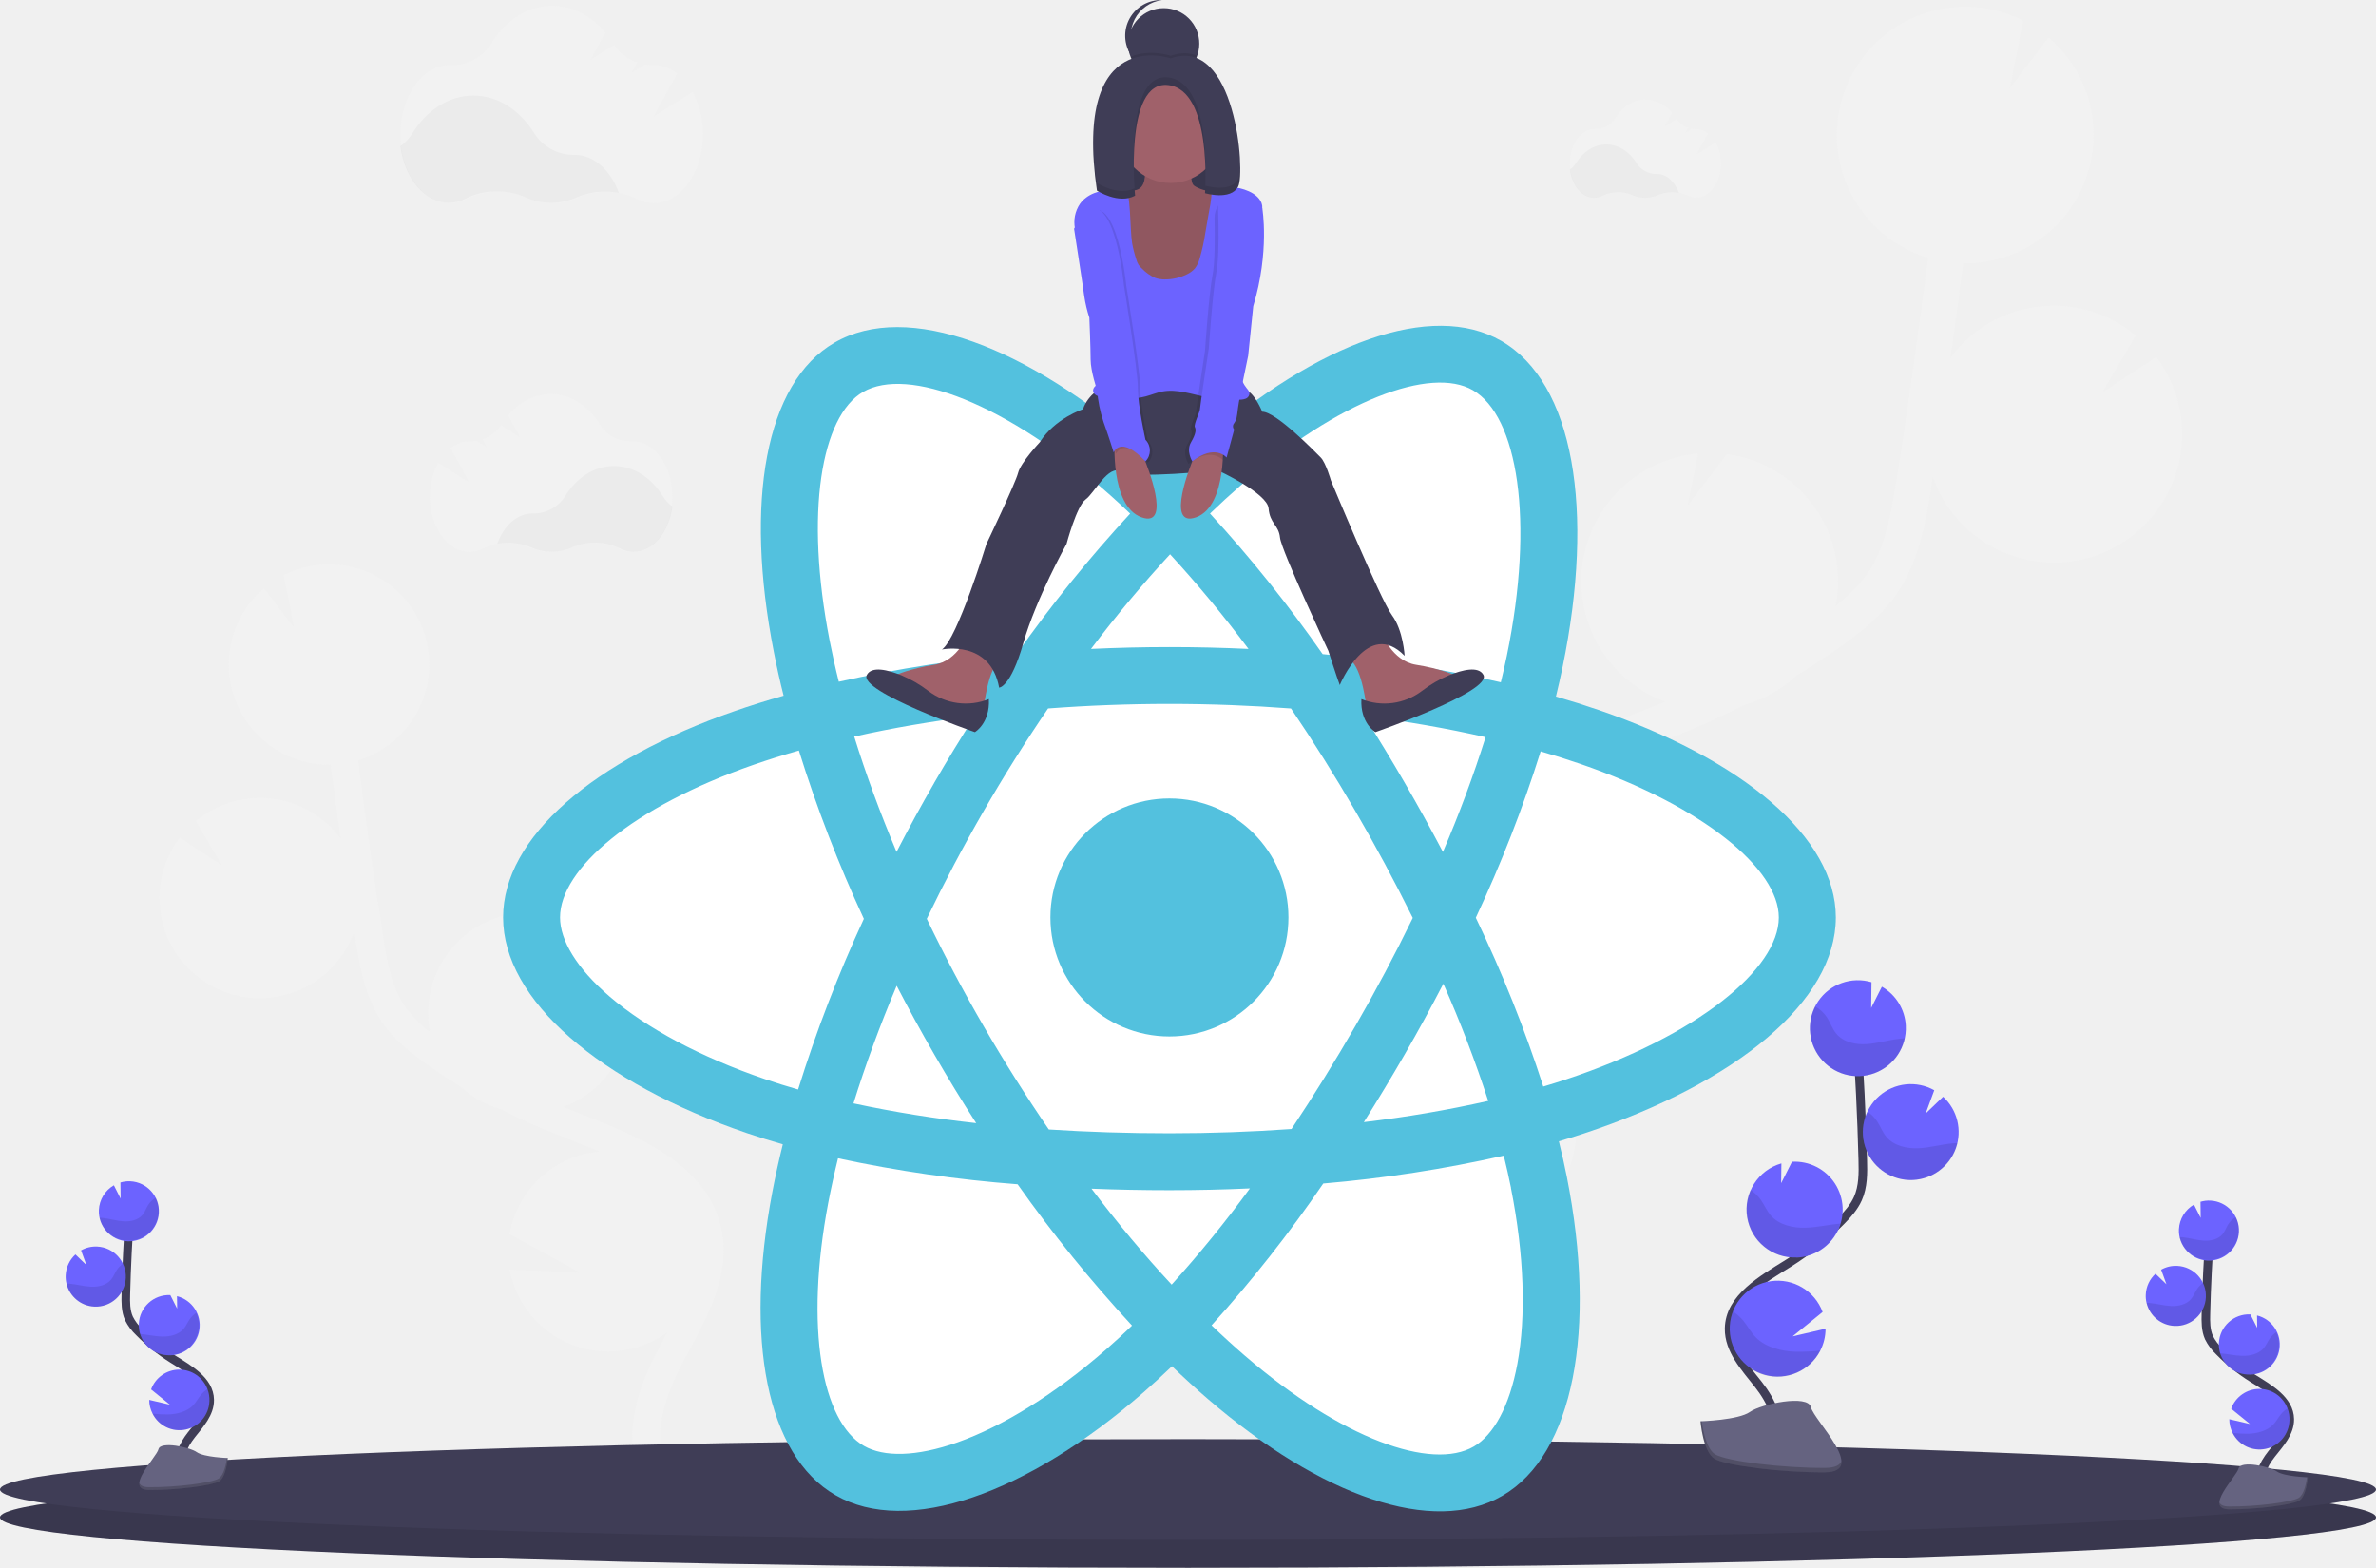
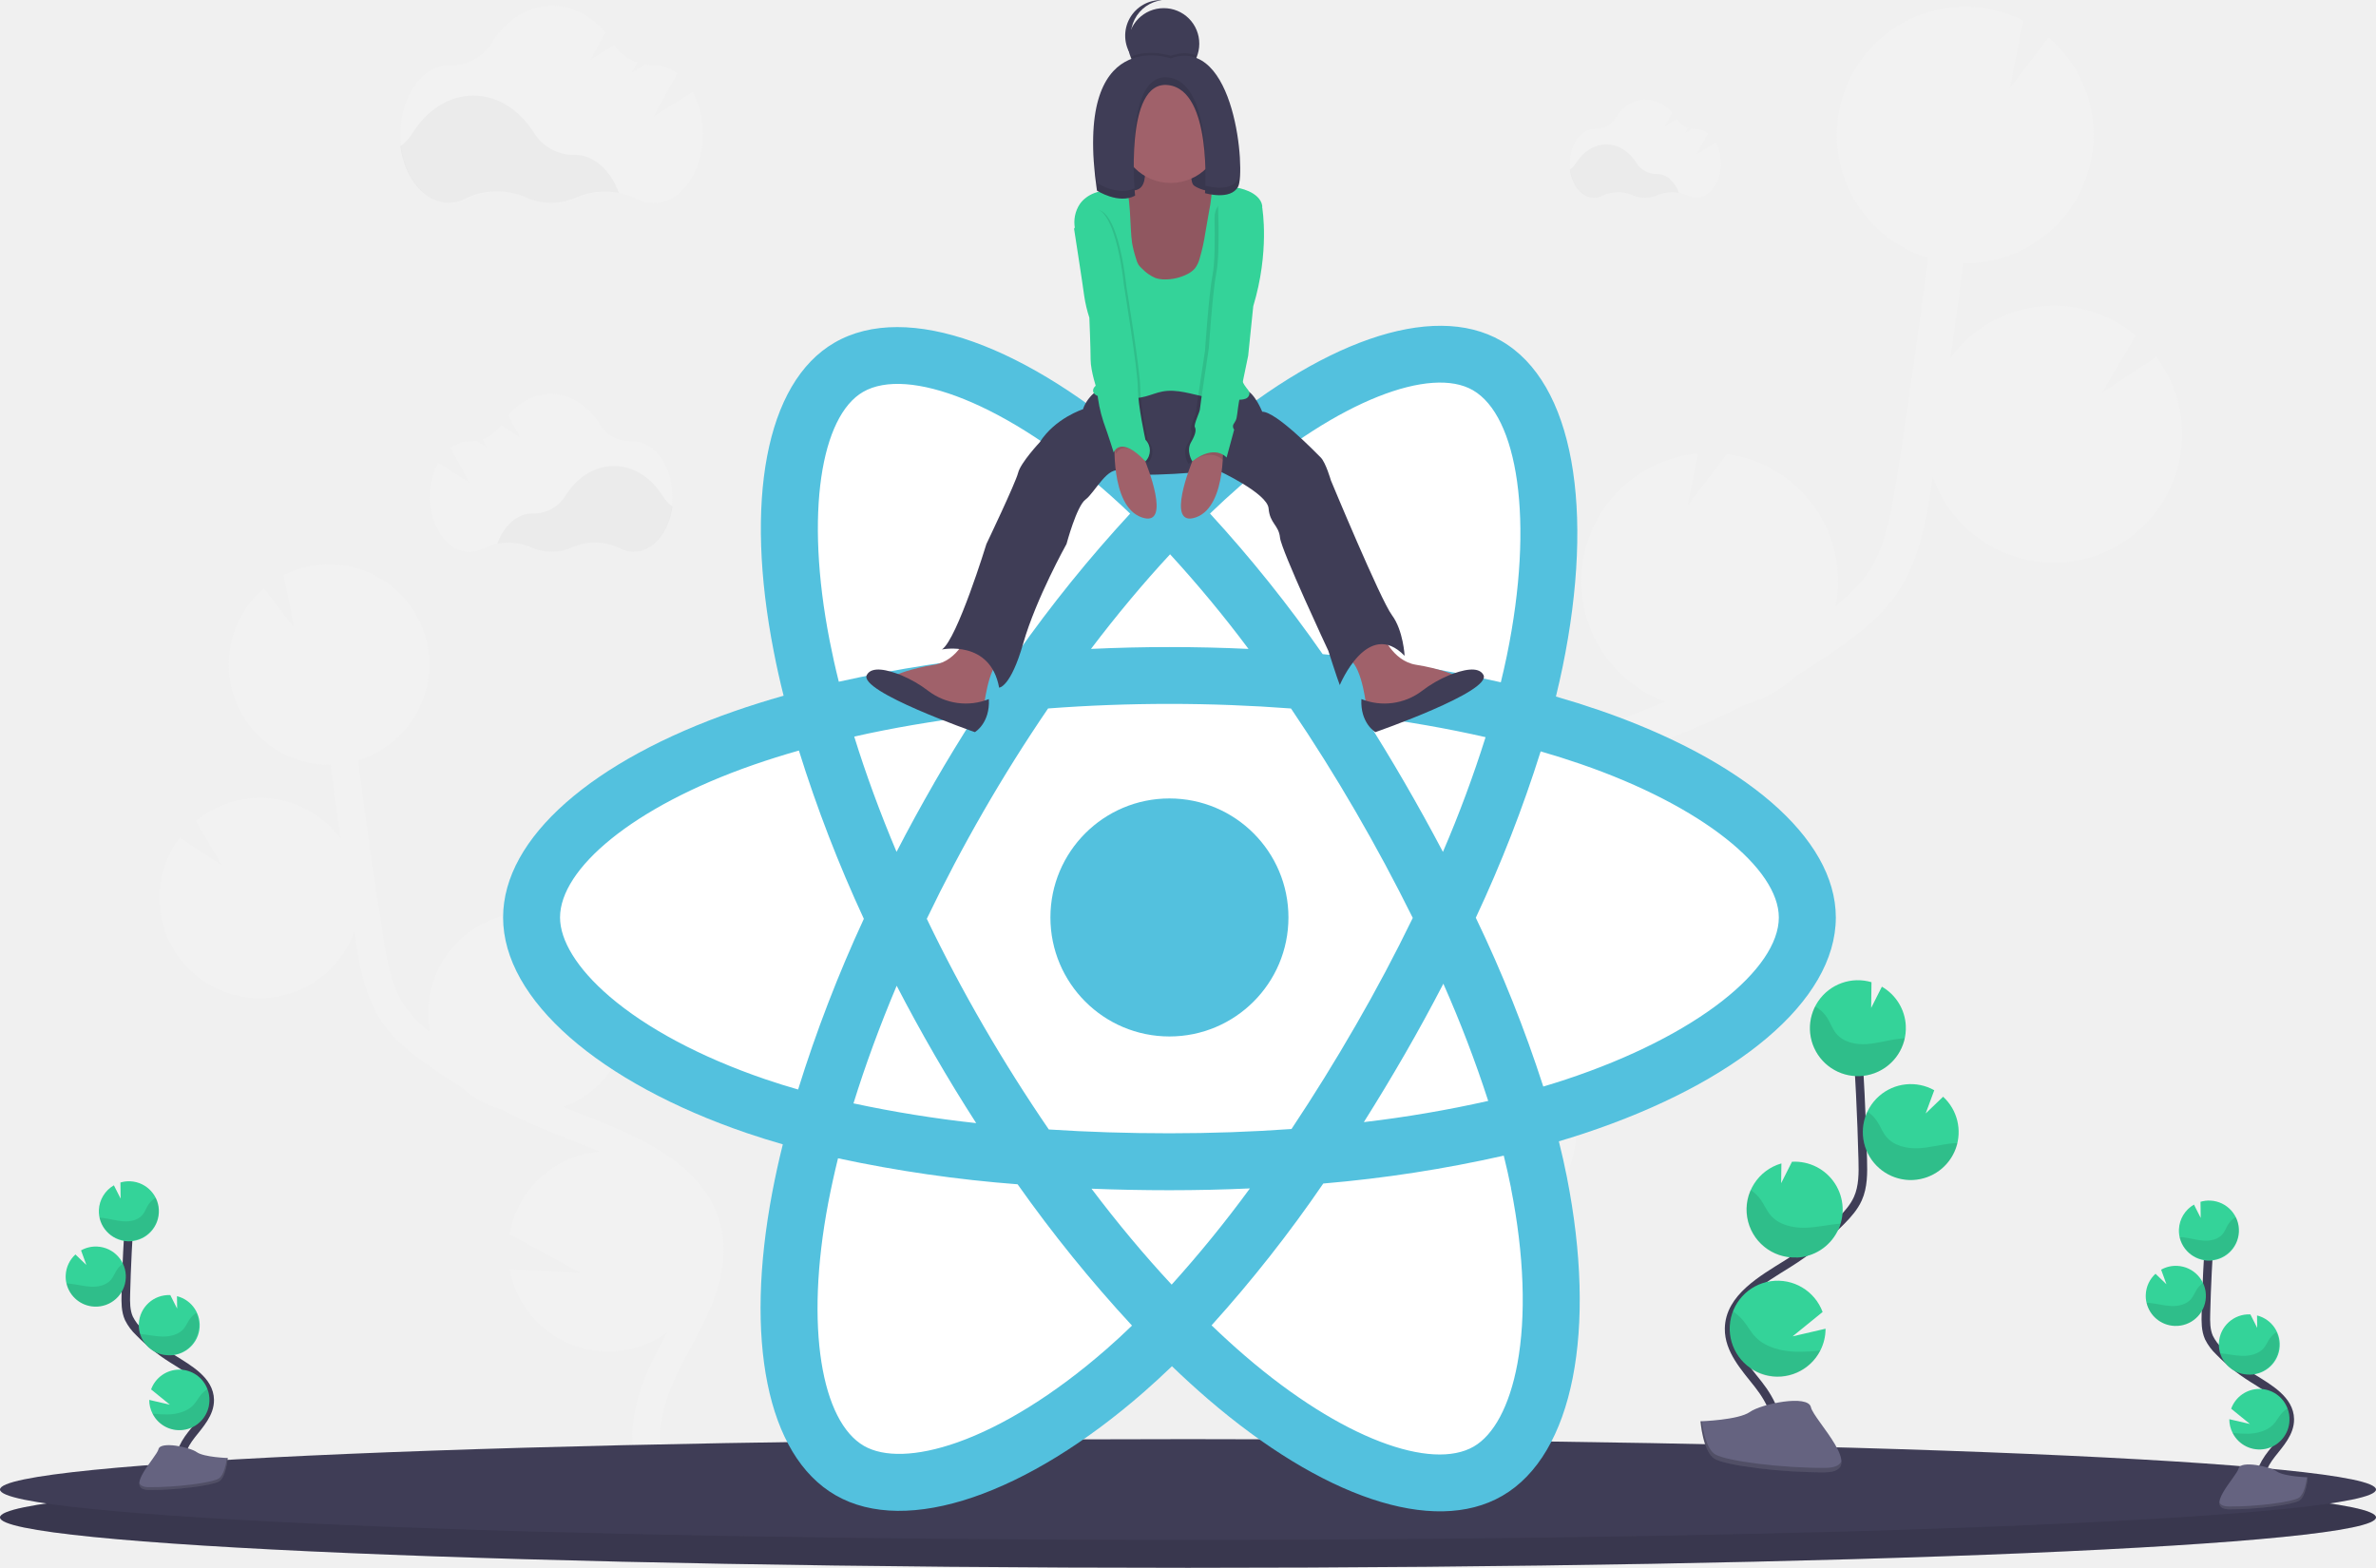
<svg xmlns="http://www.w3.org/2000/svg" id="a75d69e6-d07c-4db3-9c83-72b2470e5561" data-name="Layer 1" width="1108" height="731.18" viewBox="0 0 1108 731.18">
  <path d="M813.68,415.2l6.89-2.7c.66-.26,1.31-.54,2-.81a59.85,59.85,0,0,1,15.28-115.77l-4.8,24.2,18.22-23.92.16,0a59.87,59.87,0,0,1,51.16,67.45c-.15,1.13-.39,2.23-.6,3.34,5.61-4.43,10.87-9.32,14.81-15,8-11.54,10.71-25.76,13.47-43.17,5.47-34.48,10.4-69.34,14.84-104.18a59.83,59.83,0,0,1-42-65.36c.25-1.82.6-3.59,1-5.34.1-.44.2-.88.31-1.31.43-1.69.91-3.35,1.47-5,.09-.27.21-.52.3-.78.5-1.37,1-2.72,1.65-4,.22-.5.44-1,.67-1.47.69-1.43,1.42-2.83,2.22-4.19.27-.45.56-.88.83-1.33.62-1,1.27-2,1.94-2.93.36-.5.71-1,1.08-1.49l.27-.39,0,0a59.81,59.81,0,0,1,74.64-17l-6.24,31.49,18-23.64a59.5,59.5,0,0,1,16.32,68.62h.07c-.17.4-.38.78-.55,1.18-.33.74-.67,1.47-1,2.2-.46.93-1,1.84-1.45,2.74-.38.68-.75,1.36-1.16,2-.59,1-1.23,1.9-1.87,2.83-.38.54-.73,1.1-1.12,1.63-1,1.39-2.12,2.72-3.26,4-.4.45-.83.86-1.25,1.3-.81.86-1.62,1.71-2.48,2.52-.53.5-1.09,1-1.64,1.46-.79.7-1.6,1.38-2.43,2-.59.47-1.19.92-1.79,1.36-.87.63-1.75,1.22-2.64,1.81-.6.39-1.2.78-1.81,1.15-1,.61-2.05,1.17-3.1,1.72-.53.27-1,.57-1.59.83-1.58.77-3.2,1.48-4.85,2.11-.31.12-.64.21-.95.32-1.38.5-2.77,1-4.18,1.35-.61.17-1.23.31-1.85.46-1.15.28-2.31.54-3.48.76q-1,.18-2.07.33c-1.15.17-2.31.3-3.48.4-.69.06-1.37.12-2.07.16-1.26.06-2.53.07-3.8.06a2.08,2.08,0,0,0-.25,0q-2.82,22-5.92,44A59.82,59.82,0,0,1,1042,240.88l-15.68,26.58,25.21-16.59a59.68,59.68,0,0,1,11.5,44.16,58.76,58.76,0,0,1-4.5,15.94,59.83,59.83,0,0,1-111.19-4c-.23,1.48-.45,3-.68,4.46-2.44,15.35-5.47,34.46-16.23,50-7.29,10.56-17.33,18.36-27.09,25.22q-9.52,6.7-19.48,12.77a59.85,59.85,0,0,1-24.53,13.74q-16,8.19-32.69,14.81l-6.95,2.72c-6.25,2.44-12.65,4.94-19,7.6,1,.09,2,.17,3,.3a59.9,59.9,0,0,1,50.86,49.05l-42.31,23.11,42.18-1.89A59.16,59.16,0,0,1,843,534.54a59.87,59.87,0,0,1-82.7,11.74l2.1,3.91c1.4,2.58,2.78,5.15,4.12,7.7,18.33,34.74,19.66,64.74,3.75,84.49l-13-10.45c15.49-19.22,3.2-49.77-5.5-66.27-1.32-2.5-2.68-5-4-7.56C736,536.27,722.65,511.53,728,485.2,736,445.5,779.05,428.7,813.68,415.2Z" transform="translate(-46 -84.41)" fill="#f2f2f2" />
  <path d="M315.6,603.42l-5.38-2.11c-.52-.2-1-.43-1.54-.63a46.75,46.75,0,0,0-11.94-90.42l3.75,18.9-14.22-18.68h-.13a46.76,46.76,0,0,0-40,52.68c.12.89.31,1.74.47,2.61a55.84,55.84,0,0,1-11.56-11.73c-6.23-9-8.37-20.12-10.53-33.71C220.29,493.4,216.45,466.18,213,439a46.72,46.72,0,0,0,32.77-51.05c-.2-1.42-.47-2.8-.79-4.17l-.24-1c-.34-1.32-.71-2.62-1.15-3.88-.07-.21-.16-.41-.24-.61-.39-1.07-.82-2.12-1.28-3.15-.18-.38-.35-.77-.53-1.15-.54-1.11-1.11-2.2-1.73-3.26-.21-.36-.44-.7-.65-1-.49-.78-1-1.55-1.52-2.29-.28-.39-.55-.79-.84-1.17l-.21-.3h0a46.76,46.76,0,0,0-58.29-13.32l4.88,24.6-14.07-18.46a46.48,46.48,0,0,0-12.75,53.59h-.05c.13.31.29.61.43.92.26.58.52,1.15.8,1.72q.54,1.08,1.14,2.13c.29.54.58,1.07.9,1.59.46.75,1,1.48,1.46,2.21.3.42.57.86.88,1.27.8,1.08,1.65,2.12,2.54,3.13.31.35.65.67,1,1,.63.67,1.27,1.33,1.94,2,.41.4.85.77,1.28,1.14q.93.83,1.89,1.59c.46.36.93.71,1.4,1.06.68.49,1.37,1,2.06,1.41.47.31.94.61,1.42.9.79.48,1.6.91,2.42,1.34.42.22.82.45,1.24.66,1.24.6,2.5,1.15,3.79,1.64.24.1.5.16.74.25,1.07.39,2.16.75,3.27,1.06.47.13,1,.24,1.44.35.9.22,1.8.43,2.72.6l1.61.26c.9.13,1.81.23,2.72.31.54.05,1.07.09,1.62.12,1,.05,2,.06,3,.05h.19q2.2,17.22,4.62,34.41a46.71,46.71,0,0,0-67.48-8.14L149.49,488l-19.68-12.95a46.57,46.57,0,0,0-9,34.49A45.8,45.8,0,0,0,124.34,522a46.73,46.73,0,0,0,86.84-3.12c.18,1.15.35,2.32.53,3.48,1.9,12,4.27,26.92,12.67,39.08,5.7,8.24,13.54,14.33,21.16,19.69q7.44,5.24,15.21,10a46.88,46.88,0,0,0,19.16,10.74c8.32,4.26,16.84,8.14,25.54,11.56l5.42,2.13c4.88,1.9,9.88,3.85,14.81,5.93-.78.07-1.57.13-2.36.24A46.77,46.77,0,0,0,283.6,660l33,18-32.94-1.47a46.78,46.78,0,0,0,73.57,29.2c-.55,1-1.09,2-1.64,3.05-1.09,2-2.17,4-3.22,6-14.31,27.13-15.35,50.57-2.92,66l10.13-8.16c-12.1-15-2.5-38.87,4.3-51.76,1-1.95,2.09-3.92,3.16-5.9,9.19-17,19.61-36.37,15.46-56.94C376.29,627.08,342.64,614,315.6,603.42Z" transform="translate(-46 -84.41)" fill="#f2f2f2" />
  <ellipse cx="554" cy="707.68" rx="554" ry="23.5" fill="#3f3d56" />
  <ellipse cx="554" cy="707.68" rx="554" ry="23.5" opacity="0.1" />
  <ellipse cx="554" cy="694.68" rx="554" ry="23.5" fill="#3f3d56" />
  <path d="M131,770.73c-3-5.51.4-12.26,4.28-17.18s8.61-10,8.51-16.29c-.14-9-9.7-14.31-17.33-19.08a84.78,84.78,0,0,1-15.56-12.51,23,23,0,0,1-4.78-6.4c-1.58-3.52-1.53-7.52-1.43-11.38q.5-19.26,1.9-38.48" transform="translate(-46 -84.41)" fill="none" stroke="#3f3d56" stroke-miterlimit="10" stroke-width="4" />
-   <path d="M92.11,648.7a14,14,0,0,1,7-11.49l3.14,6.21-.09-7.52a13.86,13.86,0,0,1,4.62-.56A14,14,0,1,1,92.11,648.7Z" transform="translate(-46 -84.41)" fill="#6c63ff" />
-   <path d="M117.14,743.7a14,14,0,0,0,26.5-5.76,13.82,13.82,0,0,0-.91-5.69,14,14,0,0,0-26.27.15l8.77,7.13-9.64-2.24A13.89,13.89,0,0,0,117.14,743.7Z" transform="translate(-46 -84.41)" fill="#6c63ff" />
-   <path d="M124.07,716.45a14,14,0,0,0,4.46-27.54l.07,5.79-3.18-6.29h0a14,14,0,0,0-1.31,28.05Z" transform="translate(-46 -84.41)" fill="#6c63ff" />
-   <path d="M90,693.78a14,14,0,0,0,1.32-28,13.88,13.88,0,0,0-7.52,1.78l2.48,6.8-5.11-4.9a14,14,0,0,0-4.53,9.69A13.33,13.33,0,0,0,77,683,14,14,0,0,0,90,693.78Z" transform="translate(-46 -84.41)" fill="#6c63ff" />
+   <path d="M92.11,648.7a14,14,0,0,1,7-11.49l3.14,6.21-.09-7.52a13.86,13.86,0,0,1,4.62-.56A14,14,0,1,1,92.11,648.7Z" transform="translate(-46 -84.41)" fill="#34d399" />
+   <path d="M117.14,743.7a14,14,0,0,0,26.5-5.76,13.82,13.82,0,0,0-.91-5.69,14,14,0,0,0-26.27.15l8.77,7.13-9.64-2.24A13.89,13.89,0,0,0,117.14,743.7Z" transform="translate(-46 -84.41)" fill="#34d399" />
+   <path d="M124.07,716.45a14,14,0,0,0,4.46-27.54l.07,5.79-3.18-6.29h0a14,14,0,0,0-1.31,28.05Z" transform="translate(-46 -84.41)" fill="#34d399" />
+   <path d="M90,693.78a14,14,0,0,0,1.32-28,13.88,13.88,0,0,0-7.52,1.78l2.48,6.8-5.11-4.9a14,14,0,0,0-4.53,9.69A13.33,13.33,0,0,0,77,683,14,14,0,0,0,90,693.78Z" transform="translate(-46 -84.41)" fill="#34d399" />
  <path d="M94,652.44c3.24.36,6.39,1.37,9.64,1.57s6.82-.58,8.88-3.1c1.11-1.37,1.66-3.09,2.59-4.57a10.08,10.08,0,0,1,3.54-3.33,14,14,0,1,1-26.24,9.32C92.94,652.35,93.47,652.39,94,652.44Z" transform="translate(-46 -84.41)" opacity="0.1" />
  <path d="M90,693.78a14,14,0,0,0,13.35-20,10.4,10.4,0,0,0-2.82,2.83c-1,1.51-1.61,3.25-2.78,4.64-2.19,2.57-5.92,3.41-9.31,3.25s-6.66-1.11-10-1.42c-.47,0-.94-.08-1.41-.09A14,14,0,0,0,90,693.78Z" transform="translate(-46 -84.41)" opacity="0.1" />
  <path d="M124.07,716.45a14,14,0,0,0,13.47-19.76,11.36,11.36,0,0,0-3,2.85c-1.09,1.54-1.77,3.31-3,4.73-2.36,2.64-6.34,3.57-9.93,3.48s-6.82-.93-10.28-1.19A14,14,0,0,0,124.07,716.45Z" transform="translate(-46 -84.41)" opacity="0.1" />
  <path d="M117.14,743.7a14,14,0,0,0,26.5-5.76,13.82,13.82,0,0,0-.91-5.69,14,14,0,0,0-3.08,2.74c-1.34,1.63-2.21,3.47-3.76,5-2.87,2.82-7.5,4-11.62,4.09A62.35,62.35,0,0,1,117.14,743.7Z" transform="translate(-46 -84.41)" opacity="0.1" />
  <path d="M152.19,764.39s-11.08-.34-14.41-2.72-17-5.22-17.87-1.4-16.65,19-4.14,19.06,29.06-2,32.39-4S152.19,764.39,152.19,764.39Z" transform="translate(-46 -84.41)" fill="#656380" />
  <path d="M115.54,778c12.51.1,29.06-2,32.4-4,2.53-1.54,3.54-7.09,3.88-9.65l.37,0s-.7,8.93-4,11-19.89,4.08-32.39,4c-3.61,0-4.86-1.31-4.79-3.22C111.48,777.26,112.86,778,115.54,778Z" transform="translate(-46 -84.41)" opacity="0.2" />
  <path d="M1101,779.73c-3-5.51.4-12.26,4.28-17.18s8.61-10,8.51-16.29c-.14-9-9.7-14.31-17.33-19.08a84.78,84.78,0,0,1-15.56-12.51,23,23,0,0,1-4.78-6.4c-1.58-3.52-1.53-7.52-1.43-11.38q.49-19.26,1.9-38.48" transform="translate(-46 -84.41)" fill="none" stroke="#3f3d56" stroke-miterlimit="10" stroke-width="4" />
-   <path d="M1062.11,657.7a14,14,0,0,1,7-11.49l3.14,6.21-.09-7.52a13.86,13.86,0,0,1,4.62-.56,14,14,0,1,1-14.68,13.36Z" transform="translate(-46 -84.41)" fill="#6c63ff" />
-   <path d="M1087.14,752.7a14,14,0,0,0,26.5-5.76,13.82,13.82,0,0,0-.91-5.69,14,14,0,0,0-26.27.15l8.77,7.13-9.64-2.24A13.89,13.89,0,0,0,1087.14,752.7Z" transform="translate(-46 -84.41)" fill="#6c63ff" />
-   <path d="M1094.07,725.45a14,14,0,0,0,4.46-27.54l.07,5.79-3.18-6.29h0a14,14,0,0,0-1.31,28.05Z" transform="translate(-46 -84.41)" fill="#6c63ff" />
-   <path d="M1060,702.78a14,14,0,0,0,1.32-28,13.88,13.88,0,0,0-7.52,1.78l2.48,6.8-5.11-4.9a14,14,0,0,0-4.53,9.69A13.33,13.33,0,0,0,1047,692,14,14,0,0,0,1060,702.78Z" transform="translate(-46 -84.41)" fill="#6c63ff" />
+   <path d="M1062.11,657.7a14,14,0,0,1,7-11.49l3.14,6.21-.09-7.52a13.86,13.86,0,0,1,4.62-.56,14,14,0,1,1-14.68,13.36Z" transform="translate(-46 -84.41)" fill="#34d399" />
+   <path d="M1087.14,752.7a14,14,0,0,0,26.5-5.76,13.82,13.82,0,0,0-.91-5.69,14,14,0,0,0-26.27.15l8.77,7.13-9.64-2.24A13.89,13.89,0,0,0,1087.14,752.7Z" transform="translate(-46 -84.41)" fill="#34d399" />
+   <path d="M1094.07,725.45a14,14,0,0,0,4.46-27.54l.07,5.79-3.18-6.29h0a14,14,0,0,0-1.31,28.05Z" transform="translate(-46 -84.41)" fill="#34d399" />
+   <path d="M1060,702.78a14,14,0,0,0,1.32-28,13.88,13.88,0,0,0-7.52,1.78l2.48,6.8-5.11-4.9a14,14,0,0,0-4.53,9.69A13.33,13.33,0,0,0,1047,692,14,14,0,0,0,1060,702.78Z" transform="translate(-46 -84.41)" fill="#34d399" />
  <path d="M1064,661.44c3.24.36,6.39,1.37,9.64,1.57s6.82-.58,8.88-3.1c1.11-1.37,1.66-3.09,2.59-4.57a10.08,10.08,0,0,1,3.54-3.33,14,14,0,1,1-26.24,9.32C1062.94,661.35,1063.47,661.39,1064,661.44Z" transform="translate(-46 -84.41)" opacity="0.1" />
  <path d="M1060,702.78a14,14,0,0,0,13.35-20,10.4,10.4,0,0,0-2.82,2.83c-1,1.51-1.61,3.25-2.78,4.64-2.19,2.57-5.92,3.41-9.31,3.25s-6.66-1.11-10-1.42c-.47,0-.94-.08-1.41-.09A14,14,0,0,0,1060,702.78Z" transform="translate(-46 -84.41)" opacity="0.1" />
  <path d="M1094.07,725.45a14,14,0,0,0,13.47-19.76,11.36,11.36,0,0,0-3,2.85c-1.09,1.54-1.77,3.31-3,4.73-2.36,2.64-6.34,3.57-9.93,3.48s-6.82-.93-10.28-1.19A14,14,0,0,0,1094.07,725.45Z" transform="translate(-46 -84.41)" opacity="0.1" />
  <path d="M1087.14,752.7a14,14,0,0,0,26.5-5.76,13.82,13.82,0,0,0-.91-5.69,14,14,0,0,0-3.08,2.74c-1.34,1.63-2.21,3.47-3.76,5-2.87,2.82-7.5,4-11.62,4.09A62.35,62.35,0,0,1,1087.14,752.7Z" transform="translate(-46 -84.41)" opacity="0.1" />
  <path d="M1122.19,773.39s-11.08-.34-14.41-2.72-17-5.22-17.87-1.4-16.65,19-4.14,19.06,29.06-2,32.39-4S1122.19,773.39,1122.19,773.39Z" transform="translate(-46 -84.41)" fill="#656380" />
  <path d="M1085.54,787c12.51.1,29.06-2,32.4-4,2.53-1.54,3.54-7.09,3.88-9.65l.37,0s-.7,8.93-4,11-19.89,4.08-32.39,4c-3.61,0-4.86-1.31-4.79-3.22C1081.48,786.26,1082.86,787,1085.54,787Z" transform="translate(-46 -84.41)" opacity="0.2" />
  <path d="M791.57,415.56q-9.92-3.4-20-6.3,1.66-6.79,3.09-13.65c15.14-73.51,5.24-132.73-28.57-152.22-32.42-18.7-85.44.8-139,47.39q-7.92,6.92-15.47,14.2-5.07-4.85-10.3-9.51C525.21,245.64,469,224.65,435.18,244.2c-32.39,18.75-42,74.42-28.35,144.09q2,10.35,4.59,20.58c-7.95,2.26-15.64,4.67-23,7.24C322.63,439,280.61,475,280.61,512.29c0,38.51,45.11,77.14,113.64,100.56q8.34,2.83,16.8,5.26-2.74,11-4.88,22.18c-13,68.46-2.84,122.82,29.46,141.45C469,801,525,781.2,579.52,733.54c4.31-3.77,8.63-7.77,13-11.95q8.18,7.89,16.79,15.32c52.82,45.45,105,63.81,137.26,45.12,33.33-19.29,44.16-77.69,30.1-148.73q-1.6-8.14-3.73-16.61,5.91-1.74,11.56-3.61c71.24-23.6,117.6-61.76,117.6-100.79,0-37.43-43.38-73.62-110.5-96.73Z" transform="translate(-46 -84.41)" fill="#53c1de" />
  <path d="M776.12,587.88c-3.4,1.13-6.88,2.21-10.44,3.27a621.6,621.6,0,0,0-31.47-78.73,623.06,623.06,0,0,0,30.25-77.58c6.35,1.84,12.53,3.78,18.47,5.83,57.51,19.79,92.59,49.06,92.59,71.62,0,24-37.89,55.21-99.4,75.59ZM750.6,638.46c6.22,31.41,7.1,59.81,3,82-3.7,19.95-11.14,33.25-20.34,38.58-19.59,11.33-61.47-3.4-106.64-42.27q-7.77-6.69-15.63-14.25a624.23,624.23,0,0,0,52.09-66.14,620.2,620.2,0,0,0,84.17-13q1.9,7.68,3.37,15ZM492.48,757.1c-19.14,6.76-34.38,6.95-43.59,1.64-19.6-11.31-27.75-55-16.63-113.5q2-10.37,4.53-20.63a625.79,625.79,0,0,0,83.75,12.13,645.09,645.09,0,0,0,53.35,65.9q-5.79,5.61-11.84,10.91c-24.11,21.08-48.28,36-69.57,43.55ZM402.84,587.73c-30.31-10.36-55.33-23.82-72.49-38.5-15.41-13.2-23.19-26.31-23.19-36.94,0-22.63,33.74-51.5,90-71.11q10.6-3.69,21.39-6.73a637.08,637.08,0,0,0,30.29,78.48,646.29,646.29,0,0,0-30.66,79.6Q410.44,590.32,402.84,587.73Zm30.05-204.54c-11.68-59.69-3.93-104.72,15.59-116,20.79-12,66.76,5.12,115.22,48.15,3.1,2.75,6.21,5.63,9.32,8.6a635.89,635.89,0,0,0-52.93,65.52,648.42,648.42,0,0,0-82.93,12.89q-2.39-9.52-4.27-19.15ZM701,449.38q-9.11-15.74-18.89-31.08c19.83,2.51,38.82,5.83,56.66,9.91a565.54,565.54,0,0,1-19.89,53.51q-8.61-16.35-17.88-32.34ZM591.64,342.91a569.3,569.3,0,0,1,36.57,44.14q-36.71-1.73-73.45,0c12.07-15.92,24.44-30.72,36.88-44.13Zm-110,106.65q-9.15,15.87-17.55,32.14c-7.73-18.33-14.34-36.36-19.74-53.77,17.73-4,36.64-7.21,56.34-9.68Q490.77,433.69,481.62,449.56Zm19.61,158.65A564.64,564.64,0,0,1,444,599c5.49-17.71,12.25-36.13,20.15-54.86q8.43,16.29,17.61,32.16Q491.1,592.49,501.23,608.21Zm91.14,75.33C579.79,670,567.24,655,555,638.79q17.85.71,36.36.71,19,0,37.51-.84A563.94,563.94,0,0,1,592.37,683.54ZM719.08,543.19A562.82,562.82,0,0,1,740,597.85a561.35,561.35,0,0,1-58,9.89q9.85-15.63,19.08-31.63,9.38-16.26,18-32.92Zm-41,19.66q-14.12,24.52-29.81,48.1c-18.44,1.32-37.49,2-56.91,2s-38.15-.6-56.27-1.78Q519,587.67,504.7,563t-26.51-50.08q12.27-25.53,26.43-50.1h0q14.14-24.56,30.13-48c18.49-1.4,37.43-2.13,56.59-2.13s38.22.74,56.69,2.14q15.81,23.37,30,47.81t26.79,49.87q-12.45,25.62-26.71,50.3Zm54.77-296.46c20.81,12,28.9,60.4,15.83,123.87q-1.29,6.19-2.8,12.35a635.74,635.74,0,0,0-83.09-13.13,625.16,625.16,0,0,0-52.53-65.56q7-6.74,14.29-13.11c45.88-39.93,88.76-55.69,108.3-44.42Z" transform="translate(-46 -84.41)" fill="#fff" />
  <path d="M591.34,456.79a55.5,55.5,0,1,1-55.5,55.5,55.49,55.49,0,0,1,55.5-55.5" transform="translate(-46 -84.41)" fill="#53c1de" />
  <path d="M605.26,104.81a16.6,16.6,0,1,1-16.6-16.6A16.52,16.52,0,0,1,605.26,104.81Z" transform="translate(-46 -84.41)" fill="#3f3d56" />
  <path d="M575.4,109a16.62,16.62,0,0,1,12.49-24.54,16.6,16.6,0,1,0,1.41,33.07A16.6,16.6,0,0,1,575.4,109Z" transform="translate(-46 -84.41)" fill="#3f3d56" />
  <rect x="521.91" y="43.52" width="44.47" height="69.37" fill="#3f3d56" />
  <rect x="521.91" y="43.52" width="44.47" height="69.37" opacity="0.1" />
  <path d="M497.66,379.61s-4.75,13.05-16,14.83-17.79,4.74-17.79,4.74l26.68,17.19,14.23-1.78s1.78-18.38,7.71-22.53S497.66,379.61,497.66,379.61Z" transform="translate(-46 -84.41)" fill="#a0616a" />
  <path d="M690.34,379.61s4.75,13.05,16,14.83,17.79,4.74,17.79,4.74l-26.68,17.19-14.23-1.78s-1.78-18.38-7.71-22.53S690.34,379.61,690.34,379.61Z" transform="translate(-46 -84.41)" fill="#a0616a" />
  <path d="M560.5,264.59s-7.11,3.56-9.48,10.68c0,0-13,4.15-20.16,15.41,0,0-8.9,9.49-10.08,14.23S506,338.11,506,338.11s-13.64,44.47-20.75,49.21c0,0,22.53-4.74,26.68,17.79,0,0,5.33,0,11.26-20.75s20.16-46.25,20.16-46.25,4.74-17.78,8.89-20.75,10.67-16.6,16.6-13,45.06-.6,45.06-.6S637,314.4,637.58,321.51s4.74,7.71,5.33,13.64,22.53,52.76,22.53,52.76,4.15,13,5.34,16c0,0,13-31.42,30.24-13.63,0,0-.6-11.86-5.93-19s-28.46-62.84-28.46-62.84-2.37-8.3-4.74-10.67-20.76-21.35-27.28-21.35c0,0-3.55-8.89-7.7-10.08Z" transform="translate(-46 -84.41)" fill="#3f3d56" />
  <path d="M507.14,410.44a28.89,28.89,0,0,1-28.22-3.79,56.37,56.37,0,0,0-12.59-7.3c-6.29-2.54-13.81-4.42-16.1-.17-4.15,7.71,50.39,26.68,50.39,26.68S507.74,421.71,507.14,410.44Z" transform="translate(-46 -84.41)" fill="#3f3d56" />
  <path d="M680.86,410.44a28.89,28.89,0,0,0,28.22-3.79,56.37,56.37,0,0,1,12.59-7.3c6.29-2.54,13.81-4.42,16.1-.17,4.15,7.71-50.39,26.68-50.39,26.68S680.26,421.71,680.86,410.44Z" transform="translate(-46 -84.41)" fill="#3f3d56" />
  <path d="M579.88,167.08c-.22,2.06-.9,4.29-2.66,5.38-1.44.9-3.26.83-4.92,1.17a11.46,11.46,0,0,0-7.82,6.77,17.51,17.51,0,0,0-.75,10.55,39.22,39.22,0,0,0,1.52,5.06c1.74,4.92,3.84,9.8,7.09,13.89a59,59,0,0,0,9.3,8.77c2.11,1.72,4.29,3.47,6.89,4.28a21.75,21.75,0,0,0,5.4.72c2.25.1,4.65.17,6.6-.95,3-1.73,3.89-5.55,5.52-8.62,1.38-2.6,3.44-4.81,4.73-7.46a29.49,29.49,0,0,0,2-6.52l2.77-12.3c1-4.47,1.92-9.51-.59-13.34a2.28,2.28,0,0,0-.74-.77,2.79,2.79,0,0,0-1.52-.15,16.44,16.44,0,0,1-9.15-2.09,3.93,3.93,0,0,1-1.15-.9,4.72,4.72,0,0,1-.7-2.12,22.2,22.2,0,0,0-1.28-4.45,3,3,0,0,0-.87-1.34,3.15,3.15,0,0,0-1.41-.47,114.47,114.47,0,0,0-12.93-1.35c-1.42-.07-3.56-.64-4.54.62S580,165.58,579.88,167.08Z" transform="translate(-46 -84.41)" fill="#a0616a" />
  <path d="M579.88,167.08c-.22,2.06-.9,4.29-2.66,5.38-1.44.9-3.26.83-4.92,1.17a11.46,11.46,0,0,0-7.82,6.77,17.51,17.51,0,0,0-.75,10.55,39.22,39.22,0,0,0,1.52,5.06c1.74,4.92,3.84,9.8,7.09,13.89a59,59,0,0,0,9.3,8.77c2.11,1.72,4.29,3.47,6.89,4.28a21.75,21.75,0,0,0,5.4.72c2.25.1,4.65.17,6.6-.95,3-1.73,3.89-5.55,5.52-8.62,1.38-2.6,3.44-4.81,4.73-7.46a29.49,29.49,0,0,0,2-6.52l2.77-12.3c1-4.47,1.92-9.51-.59-13.34a2.28,2.28,0,0,0-.74-.77,2.79,2.79,0,0,0-1.52-.15,16.44,16.44,0,0,1-9.15-2.09,3.93,3.93,0,0,1-1.15-.9,4.72,4.72,0,0,1-.7-2.12,22.2,22.2,0,0,0-1.28-4.45,3,3,0,0,0-.87-1.34,3.15,3.15,0,0,0-1.41-.47,114.47,114.47,0,0,0-12.93-1.35c-1.42-.07-3.56-.64-4.54.62S580,165.58,579.88,167.08Z" transform="translate(-46 -84.41)" opacity="0.1" />
-   <path d="M571.85,174.15a26.93,26.93,0,0,0-7.13-1.12c-5.72-.14-11.84,1.83-15.14,6.5A15.34,15.34,0,0,0,547.29,191a23.57,23.57,0,0,0,5.2,10.66,32,32,0,0,1,4,5.24c1.58,3,1.63,6.59,2.06,10,1,8.12,4.46,15.75,5.83,23.82s.19,17.42-6.18,22.55c-1.07.86-2.37,1.77-2.46,3.14-.14,2.19,2.71,3.12,4.9,3.33,6.55.62,13.27,1.23,19.63-.46,2.63-.7,5.17-1.79,7.85-2.29,6.8-1.27,13.64,1.34,20.45,2.59a90.61,90.61,0,0,0,14.91,1.21,7.94,7.94,0,0,0,3.43-.45,2.75,2.75,0,0,0,1.74-2.74,4.76,4.76,0,0,0-1.18-2c-3.44-4.25-4.49-9.9-5.43-15.29l-3.15-18.11c-1.69-9.68-3.26-20.2,1.32-28.89,3.29-6.25,9.36-10.65,12.83-16.8a9.84,9.84,0,0,0,1.55-6.28c-.52-3.09-3.31-5.3-6.17-6.59A23.21,23.21,0,0,0,611,173c.1,4.33-1,8.71-1.71,13l-1.21,7a88.83,88.83,0,0,1-2.71,12.2,12.85,12.85,0,0,1-2.17,4.42,11.43,11.43,0,0,1-3.83,2.79,22.83,22.83,0,0,1-10.14,2.32,13.54,13.54,0,0,1-4.48-.69,19,19,0,0,1-6.17-4.34,10.11,10.11,0,0,1-1.63-1.77,9.93,9.93,0,0,1-1.11-2.67,55.42,55.42,0,0,1-1.91-7.48c-.3-1.94-.4-3.91-.54-5.87C573,186.12,573,179.72,571.85,174.15Z" transform="translate(-46 -84.41)" fill="#6c63ff" />
+   <path d="M571.85,174.15a26.93,26.93,0,0,0-7.13-1.12c-5.72-.14-11.84,1.83-15.14,6.5A15.34,15.34,0,0,0,547.29,191a23.57,23.57,0,0,0,5.2,10.66,32,32,0,0,1,4,5.24c1.58,3,1.63,6.59,2.06,10,1,8.12,4.46,15.75,5.83,23.82s.19,17.42-6.18,22.55c-1.07.86-2.37,1.77-2.46,3.14-.14,2.19,2.71,3.12,4.9,3.33,6.55.62,13.27,1.23,19.63-.46,2.63-.7,5.17-1.79,7.85-2.29,6.8-1.27,13.64,1.34,20.45,2.59a90.61,90.61,0,0,0,14.91,1.21,7.94,7.94,0,0,0,3.43-.45,2.75,2.75,0,0,0,1.74-2.74,4.76,4.76,0,0,0-1.18-2c-3.44-4.25-4.49-9.9-5.43-15.29l-3.15-18.11c-1.69-9.68-3.26-20.2,1.32-28.89,3.29-6.25,9.36-10.65,12.83-16.8a9.84,9.84,0,0,0,1.55-6.28c-.52-3.09-3.31-5.3-6.17-6.59A23.21,23.21,0,0,0,611,173c.1,4.33-1,8.71-1.71,13l-1.21,7a88.83,88.83,0,0,1-2.71,12.2,12.85,12.85,0,0,1-2.17,4.42,11.43,11.43,0,0,1-3.83,2.79,22.83,22.83,0,0,1-10.14,2.32,13.54,13.54,0,0,1-4.48-.69,19,19,0,0,1-6.17-4.34,10.11,10.11,0,0,1-1.63-1.77,9.93,9.93,0,0,1-1.11-2.67,55.42,55.42,0,0,1-1.91-7.48c-.3-1.94-.4-3.91-.54-5.87C573,186.12,573,179.72,571.85,174.15Z" transform="translate(-46 -84.41)" fill="#34d399" />
  <path d="M565.84,288.9s-2.37,31.43,12.45,36.76,1.78-26.09,1.78-26.09l-4.75-9.48Z" transform="translate(-46 -84.41)" fill="#a0616a" />
  <path d="M616.23,288.9s2.37,31.43-12.45,36.76S602,299.57,602,299.57l4.75-9.48Z" transform="translate(-46 -84.41)" fill="#a0616a" />
  <path d="M552.79,184l-4.74,7.71s4.15,26.68,4.74,31.42a62.2,62.2,0,0,0,2.38,10.08s.59,14.23.59,19.57,3,14.23,3,14.23a64.82,64.82,0,0,0,3,14.82c2.37,6.52,4.74,14.23,4.74,14.23s3-8.3,14.82,4.15a7.18,7.18,0,0,0,0-10.08s-3.55-16-3.55-24.31-6.53-48-6.53-48S567,172.7,552.79,184Z" transform="translate(-46 -84.41)" opacity="0.1" />
-   <path d="M551.61,183.37l-4.74,7.71s4.15,26.68,4.74,31.42A61.84,61.84,0,0,0,554,232.58s.59,14.23.59,19.56,3,14.23,3,14.23a64.53,64.53,0,0,0,3,14.82c2.37,6.53,4.75,14.23,4.75,14.23s3-8.3,14.82,4.15a7.18,7.18,0,0,0,0-10.07s-3.56-16-3.56-24.31-6.52-48-6.52-48S565.84,172.1,551.61,183.37Z" transform="translate(-46 -84.41)" fill="#6c63ff" />
+   <path d="M551.61,183.37l-4.74,7.71s4.15,26.68,4.74,31.42A61.84,61.84,0,0,0,554,232.58s.59,14.23.59,19.56,3,14.23,3,14.23a64.53,64.53,0,0,0,3,14.82c2.37,6.53,4.75,14.23,4.75,14.23s3-8.3,14.82,4.15a7.18,7.18,0,0,0,0-10.07s-3.56-16-3.56-24.31-6.52-48-6.52-48S565.84,172.1,551.61,183.37Z" transform="translate(-46 -84.41)" fill="#34d399" />
  <path d="M629.87,179.22l3,3.53s3.49,20.18-4.22,45.68l-2.37,23.12s-4.15,19.57-4.74,24.31-.59,5.33-1.78,7.11a2.29,2.29,0,0,0,0,3l-3.56,13s-5.33-6.52-16,1.78c0,0-3-4.74-.6-8.89s2.37-5.93,1.78-7.12,2.37-7.11,2.37-8.3S607.93,248,607.93,248s1.78-26.68,3.56-35.57c1.09-5.47,1.07-17.66.88-26.24-.19-8.94,10.63-13.78,17-7.5C629.52,178.85,629.7,179,629.87,179.22Z" transform="translate(-46 -84.41)" opacity="0.1" />
-   <path d="M631.65,178l3,3.53s3.49,20.19-4.22,45.68l-2.37,23.12s-4.15,19.57-4.74,24.31-.6,5.34-1.78,7.12a2.28,2.28,0,0,0,0,3L618,297.8s-5.33-6.53-16,1.77c0,0-3-4.74-.59-8.89s2.37-5.93,1.78-7.11,2.37-7.12,2.37-8.3,4.15-28.46,4.15-28.46,1.78-26.68,3.56-35.58.59-35.57.59-35.57S623.35,169.14,631.65,178Z" transform="translate(-46 -84.41)" fill="#6c63ff" />
+   <path d="M631.65,178l3,3.53s3.49,20.19-4.22,45.68l-2.37,23.12s-4.15,19.57-4.74,24.31-.6,5.34-1.78,7.12a2.28,2.28,0,0,0,0,3L618,297.8s-5.33-6.53-16,1.77c0,0-3-4.74-.59-8.89s2.37-5.93,1.78-7.11,2.37-7.12,2.37-8.3,4.15-28.46,4.15-28.46,1.78-26.68,3.56-35.58.59-35.57.59-35.57S623.35,169.14,631.65,178Z" transform="translate(-46 -84.41)" fill="#34d399" />
  <circle cx="545.92" cy="61.61" r="23.72" fill="#a0616a" />
  <path d="M604.29,110.41a16.6,16.6,0,0,1-31.09.44c9.26-3.73,18.72-.41,18.72-.41C596.65,108.78,600.75,108.93,604.29,110.41Z" transform="translate(-46 -84.41)" opacity="0.1" />
  <path d="M591.92,111.63s-45.65-16-34.38,61.66c0,0,10.08,6.52,17.78,2.37,0,0-5.33-53.95,15.42-51.58s17.19,50.4,17.19,50.4,11.86,3.55,15.42-3S622.16,101,591.92,111.63Z" transform="translate(-46 -84.41)" fill="#3f3d56" />
  <path d="M590.74,120.52c-14.24-1.62-16.2,23.27-16,39.05.17-15.69,2.81-37,16-35.49,14.81,1.69,17.24,26.66,17.41,40.8C608.32,151.9,606.9,122.37,590.74,120.52Z" transform="translate(-46 -84.41)" opacity="0.1" />
  <path d="M557.54,169.73a159.38,159.38,0,0,1-1.77-20.53,152.12,152.12,0,0,0,1.77,24.09s10.08,6.52,17.78,2.37c0,0-.12-1.28-.26-3.43C567.39,176.1,557.54,169.73,557.54,169.73Z" transform="translate(-46 -84.41)" opacity="0.1" />
  <path d="M623.35,168c-3.32,6.08-13.83,3.41-15.25,3-.07,2.2-.17,3.52-.17,3.52s11.86,3.55,15.42-3c.73-1.34,1.11-5.13,1-10.2C624.25,164.57,623.9,167,623.35,168Z" transform="translate(-46 -84.41)" opacity="0.1" />
  <path d="M872.73,757.37c4.74-8.78-.64-19.54-6.82-27.37s-13.73-16-13.57-26c.23-14.35,15.45-22.81,27.62-30.42a134.77,134.77,0,0,0,24.79-19.93c3-3.05,5.87-6.31,7.62-10.21,2.52-5.6,2.45-12,2.29-18.12q-.79-30.71-3-61.34" transform="translate(-46 -84.41)" fill="none" stroke="#3f3d56" stroke-miterlimit="10" stroke-width="4" />
-   <path d="M934.74,562.9a22.31,22.31,0,0,0-11.16-18.32l-5,9.9.15-12a22.37,22.37,0,1,0,16,20.41Z" transform="translate(-46 -84.41)" fill="#6c63ff" />
-   <path d="M894.86,714.29a22.36,22.36,0,1,1,1.08-18l-14,11.37,15.37-3.57A22.25,22.25,0,0,1,894.86,714.29Z" transform="translate(-46 -84.41)" fill="#6c63ff" />
-   <path d="M883.81,670.86A22.37,22.37,0,0,1,876.72,627l-.12,9.22,5.06-10h.06a22.37,22.37,0,1,1,2.09,44.69Z" transform="translate(-46 -84.41)" fill="#6c63ff" />
-   <path d="M938.11,634.73A22.37,22.37,0,1,1,948,592.87l-4,10.83,8.13-7.8a22.37,22.37,0,0,1-14.07,38.83Z" transform="translate(-46 -84.41)" fill="#6c63ff" />
+   <path d="M934.74,562.9a22.31,22.31,0,0,0-11.16-18.32l-5,9.9.15-12a22.37,22.37,0,1,0,16,20.41Z" transform="translate(-46 -84.41)" fill="#34d399" />
+   <path d="M894.86,714.29a22.36,22.36,0,1,1,1.08-18l-14,11.37,15.37-3.57A22.25,22.25,0,0,1,894.86,714.29Z" transform="translate(-46 -84.41)" fill="#34d399" />
+   <path d="M883.81,670.86A22.37,22.37,0,0,1,876.72,627l-.12,9.22,5.06-10h.06a22.37,22.37,0,1,1,2.09,44.69Z" transform="translate(-46 -84.41)" fill="#34d399" />
+   <path d="M938.11,634.73A22.37,22.37,0,1,1,948,592.87l-4,10.83,8.13-7.8a22.37,22.37,0,0,1-14.07,38.83Z" transform="translate(-46 -84.41)" fill="#34d399" />
  <path d="M931.74,568.86c-5.17.57-10.19,2.18-15.37,2.5s-10.87-.92-14.14-5c-1.77-2.17-2.65-4.91-4.14-7.28a16,16,0,0,0-5.63-5.3,22.37,22.37,0,1,0,41.81,14.84C933.42,568.71,932.58,568.77,931.74,568.86Z" transform="translate(-46 -84.41)" opacity="0.1" />
  <path d="M938.11,634.73a22.39,22.39,0,0,1-21.28-31.91,16.37,16.37,0,0,1,4.5,4.51c1.59,2.4,2.56,5.18,4.43,7.39,3.48,4.09,9.44,5.43,14.84,5.19s10.6-1.78,16-2.28c.75-.06,1.5-.11,2.26-.13A22.37,22.37,0,0,1,938.11,634.73Z" transform="translate(-46 -84.41)" opacity="0.1" />
  <path d="M883.81,670.86a22.37,22.37,0,0,1-21.46-31.49,17.83,17.83,0,0,1,4.73,4.55c1.74,2.45,2.82,5.27,4.86,7.54,3.77,4.2,10.11,5.68,15.83,5.54,5.54-.12,10.87-1.48,16.38-1.9A22.36,22.36,0,0,1,883.81,670.86Z" transform="translate(-46 -84.41)" opacity="0.1" />
  <path d="M894.86,714.29A22.37,22.37,0,0,1,854.08,696a22.27,22.27,0,0,1,4.91,4.38c2.13,2.59,3.53,5.53,6,7.94,4.57,4.49,11.95,6.34,18.52,6.51A97.1,97.1,0,0,0,894.86,714.29Z" transform="translate(-46 -84.41)" opacity="0.1" />
  <path d="M839,747.26s17.65-.54,23-4.33,27.16-8.31,28.48-2.24,26.53,30.22,6.6,30.38-46.31-3.1-51.62-6.34S839,747.26,839,747.26Z" transform="translate(-46 -84.41)" fill="#656380" />
  <path d="M897.4,769c-19.93.16-46.31-3.11-51.62-6.34-4-2.47-5.65-11.3-6.19-15.38l-.59,0s1.12,14.24,6.43,17.47,31.69,6.5,51.62,6.34c5.75,0,7.74-2.09,7.63-5.12C903.88,767.78,901.69,768.92,897.4,769Z" transform="translate(-46 -84.41)" opacity="0.2" />
  <path d="M369,127.27l-18.25,11.57,11.08-20.15a18,18,0,0,0-11-3.94h-.3a21.58,21.58,0,0,1-3.78-.28l-6.19,3.92,2.65-4.82a22.06,22.06,0,0,1-10.82-8.21l-11.07,7,7-12.72c-6.48-7.77-15.2-12.54-24.81-12.54-11.51,0-21.76,6.85-28.38,17.52a21.24,21.24,0,0,1-18.76,10.12l-.62,0c-12.71,0-23,14.41-23,32.19s10.3,32.18,23,32.18a17.2,17.2,0,0,0,8-2c8.29-4.31,19.17-4.39,27.85-.54a29,29,0,0,0,23.68.05c8.62-3.77,19.37-3.69,27.61.54a17.23,17.23,0,0,0,7.93,2c12.71,0,23-14.41,23-32.18A40.86,40.86,0,0,0,369,127.27Z" transform="translate(-46 -84.41)" fill="#f2f2f2" />
  <path d="M334.59,174.36a34,34,0,0,0-19.72,2.14,29,29,0,0,1-23.67-.05c-8.69-3.85-19.57-3.77-27.86.54a17.2,17.2,0,0,1-8,2c-11.29,0-20.68-11.38-22.64-26.38a21.58,21.58,0,0,0,5.64-6.08C245,135.87,255.21,129,266.72,129s21.64,6.77,28.26,17.32a21.79,21.79,0,0,0,18.76,10.31H314C323,156.64,330.8,163.85,334.59,174.36Z" transform="translate(-46 -84.41)" opacity="0.03" />
  <path d="M846.07,150.83,837,156.6l5.53-10a9,9,0,0,0-5.51-2h-.14a10.79,10.79,0,0,1-1.89-.14l-3.09,2L833.2,144a11,11,0,0,1-5.4-4.09l-5.52,3.5,3.49-6.34a16.17,16.17,0,0,0-12.37-6.26c-5.75,0-10.86,3.42-14.16,8.74a10.57,10.57,0,0,1-9.36,5h-.31c-6.34,0-11.48,7.19-11.48,16s5.14,16.05,11.48,16.05a8.62,8.62,0,0,0,4-1,16.56,16.56,0,0,1,13.89-.27,14.52,14.52,0,0,0,11.81,0,16.58,16.58,0,0,1,13.77.27,8.61,8.61,0,0,0,4,1c6.34,0,11.48-7.18,11.48-16.05A20.28,20.28,0,0,0,846.07,150.83Z" transform="translate(-46 -84.41)" fill="#f2f2f2" />
  <path d="M828.92,174.32a17,17,0,0,0-9.83,1.07,14.52,14.52,0,0,1-11.81,0,16.58,16.58,0,0,0-13.9.27,8.55,8.55,0,0,1-4,1c-5.64,0-10.32-5.67-11.3-13.15a10.93,10.93,0,0,0,2.82-3c3.3-5.32,8.42-8.73,14.16-8.73s10.79,3.37,14.09,8.63a10.85,10.85,0,0,0,9.36,5.14h.15C823.15,165.48,827,169.08,828.92,174.32Z" transform="translate(-46 -84.41)" opacity="0.03" />
  <path d="M250.34,300.27,265,309.55l-8.88-16.15a14.48,14.48,0,0,1,8.85-3.15h.23a17.08,17.08,0,0,0,3-.22l4.95,3.14L271,289.31a17.78,17.78,0,0,0,8.67-6.58l8.87,5.62L283,278.16c5.19-6.22,12.18-10,19.87-10,9.23,0,17.44,5.48,22.75,14a17,17,0,0,0,15,8.11h.5c10.18,0,18.43,11.54,18.43,25.78s-8.25,25.79-18.43,25.79a13.86,13.86,0,0,1-6.43-1.61,26.59,26.59,0,0,0-22.31-.43,23.28,23.28,0,0,1-19,0,26.64,26.64,0,0,0-22.12.43,13.9,13.9,0,0,1-6.35,1.57c-10.19,0-18.44-11.54-18.44-25.79A32.78,32.78,0,0,1,250.34,300.27Z" transform="translate(-46 -84.41)" fill="#f2f2f2" />
  <path d="M277.89,338a27.36,27.36,0,0,1,15.8,1.72,23.28,23.28,0,0,0,19,0,26.61,26.61,0,0,1,22.32.43,13.82,13.82,0,0,0,6.42,1.61c9.05,0,16.57-9.11,18.14-21.13a17.44,17.44,0,0,1-4.52-4.88c-5.31-8.54-13.52-14-22.75-14s-17.33,5.42-22.64,13.88a17.44,17.44,0,0,1-15,8.25h-.23C287.17,323.81,280.93,329.59,277.89,338Z" transform="translate(-46 -84.41)" opacity="0.03" />
</svg>
